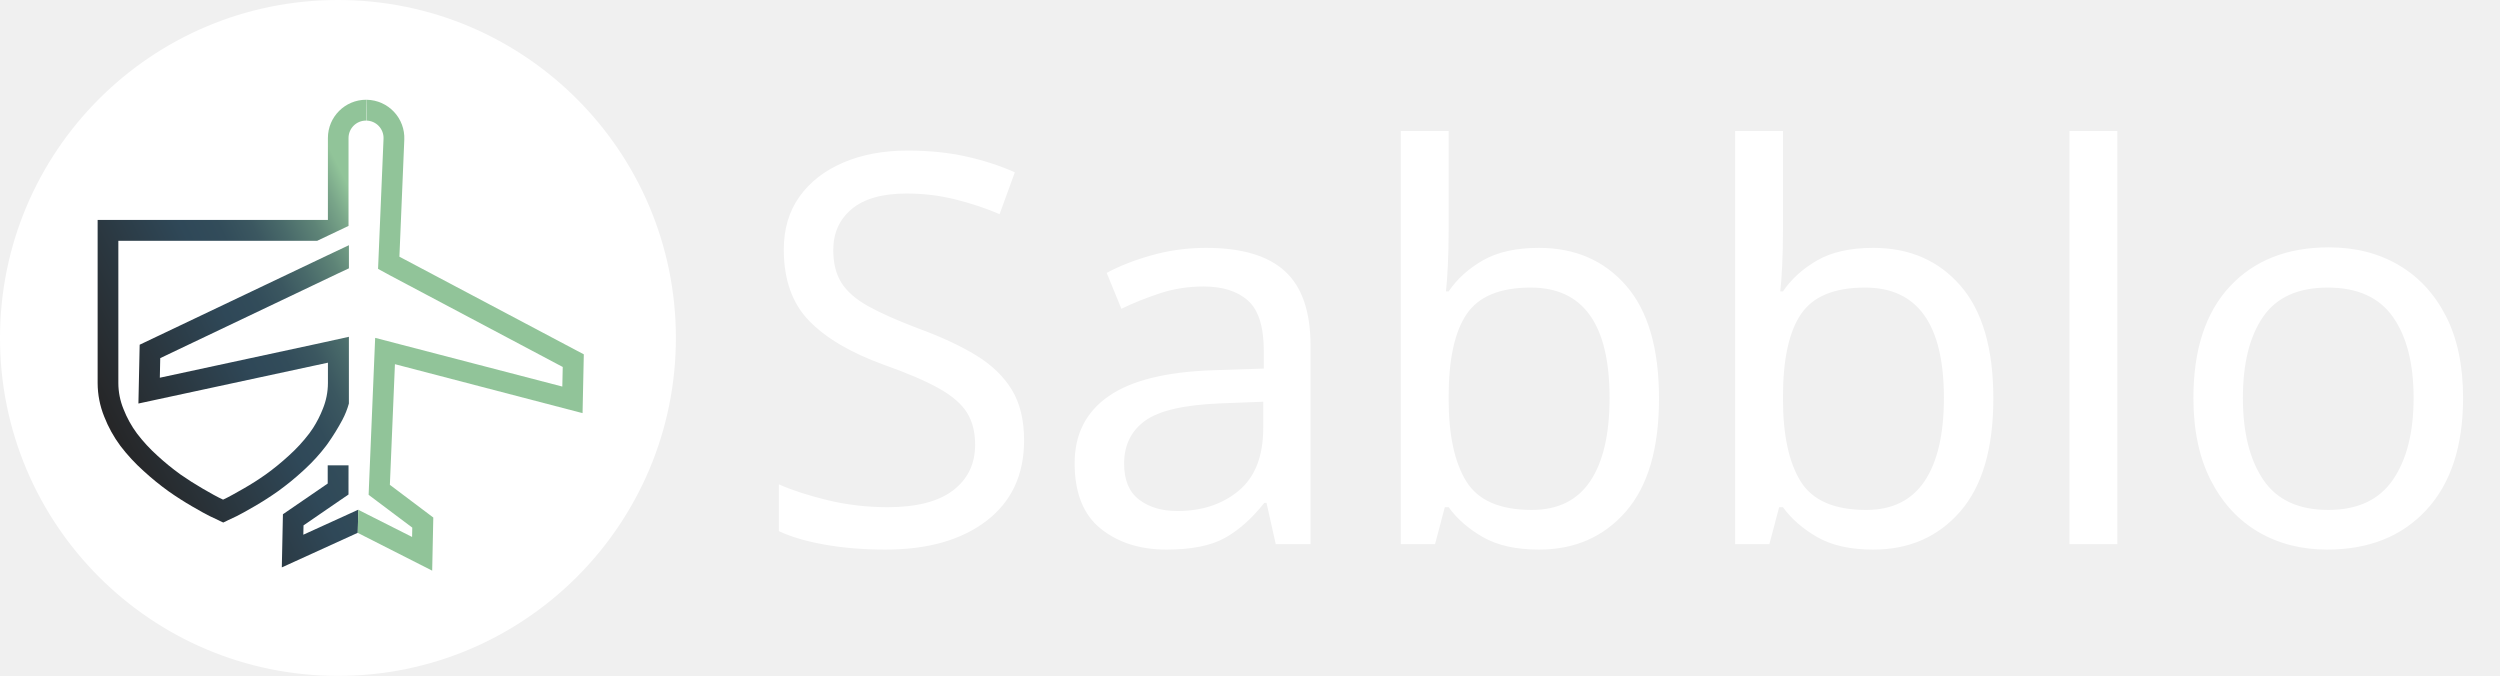
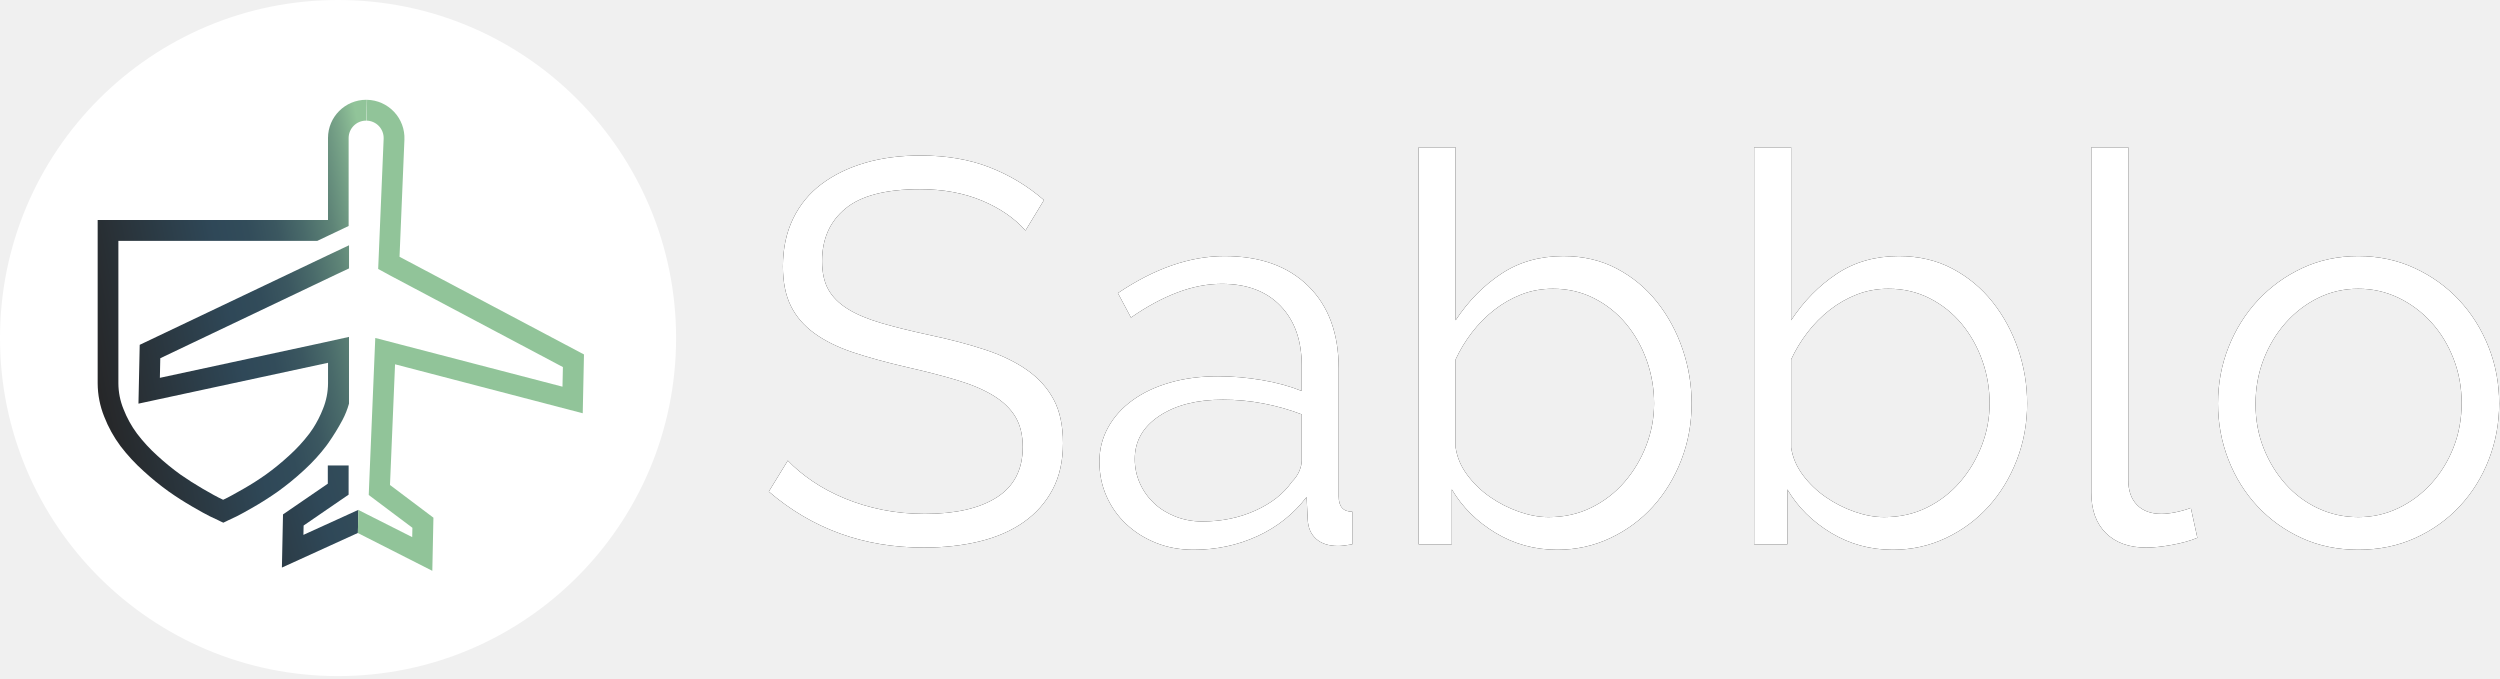
- <svg xmlns="http://www.w3.org/2000/svg" xmlns:xlink="http://www.w3.org/1999/xlink" viewBox="0 0 899.27 243.12">
+ <svg xmlns="http://www.w3.org/2000/svg" xmlns:xlink="http://www.w3.org/1999/xlink" width="899px" height="244px" viewBox="0 0 899 244" version="1.1">
  <defs>
-     <style>.cls-1{font-size:195.55px;font-family:Raleway-Light, Raleway;}.cls-1,.cls-2{fill:#fff;}.cls-3{fill:url(#linear-gradient);}.cls-4{fill:url(#linear-gradient-2);}.cls-5{fill:#91c499;}</style>
-     <linearGradient id="linear-gradient" x1="30.78" y1="146.94" x2="138.52" y2="93.59" gradientUnits="userSpaceOnUse">
-       <stop offset="0" stop-color="#252323" />
-       <stop offset="0.5" stop-color="#2f4858" />
-       <stop offset="0.6" stop-color="#324c5a" />
-       <stop offset="0.69" stop-color="#3b5760" />
-       <stop offset="0.77" stop-color="#496a6a" />
-       <stop offset="0.86" stop-color="#5e8477" />
-       <stop offset="0.94" stop-color="#79a589" />
-       <stop offset="1" stop-color="#91c499" />
+     <path d="M368.757,82.908 C364.846,78.475 359.632,74.89 353.113,72.152 C346.595,69.415 339.164,68.046 330.82,68.046 C318.566,68.046 309.636,70.36 304.03,74.988 C298.424,79.616 295.622,85.906 295.622,93.858 C295.622,98.03 296.371,101.452 297.87,104.125 C299.37,106.797 301.684,109.111 304.812,111.067 C307.941,113.022 311.95,114.717 316.839,116.151 C321.727,117.585 327.496,119.019 334.145,120.453 C341.576,122.018 348.257,123.778 354.189,125.733 C360.12,127.689 365.172,130.133 369.344,133.066 C373.516,135.999 376.71,139.552 378.926,143.724 C381.142,147.895 382.25,153.11 382.25,159.368 C382.25,165.756 381.012,171.296 378.535,175.989 C376.058,180.683 372.603,184.594 368.171,187.722 C363.738,190.851 358.458,193.165 352.331,194.664 C346.204,196.164 339.49,196.913 332.189,196.913 C310.679,196.913 292.102,190.199 276.458,176.772 L283.302,165.625 C285.779,168.233 288.745,170.71 292.199,173.056 C295.654,175.403 299.5,177.456 303.737,179.216 C307.974,180.976 312.504,182.345 317.328,183.323 C322.151,184.3 327.235,184.789 332.58,184.789 C343.662,184.789 352.298,182.801 358.491,178.825 C364.683,174.849 367.779,168.819 367.779,160.737 C367.779,156.434 366.899,152.817 365.14,149.884 C363.38,146.95 360.74,144.408 357.22,142.257 C353.7,140.106 349.333,138.248 344.118,136.684 C338.903,135.119 332.841,133.555 325.932,131.991 C318.631,130.296 312.243,128.536 306.768,126.711 C301.292,124.886 296.664,122.604 292.884,119.867 C289.103,117.129 286.268,113.837 284.377,109.991 C282.487,106.145 281.542,101.42 281.542,95.814 C281.542,89.426 282.748,83.722 285.16,78.703 C287.571,73.684 290.993,69.512 295.426,66.188 C299.858,62.864 305.073,60.322 311.07,58.562 C317.067,56.802 323.715,55.922 331.016,55.922 C340.272,55.922 348.518,57.323 355.753,60.126 C362.989,62.929 369.539,66.873 375.406,71.957 L368.757,82.908 Z M429.182,197.696 C424.359,197.696 419.894,196.881 415.787,195.251 C411.68,193.622 408.095,191.373 405.032,188.505 C401.968,185.637 399.589,182.28 397.894,178.434 C396.199,174.588 395.352,170.449 395.352,166.016 C395.352,161.584 396.395,157.477 398.481,153.697 C400.567,149.916 403.5,146.657 407.281,143.919 C411.061,141.182 415.559,139.063 420.774,137.564 C425.988,136.065 431.724,135.315 437.982,135.315 C443.197,135.315 448.476,135.771 453.821,136.684 C459.167,137.596 463.925,138.9 468.097,140.595 L468.097,131.404 C468.097,122.409 465.554,115.271 460.47,109.991 C455.386,104.711 448.346,102.072 439.351,102.072 C434.136,102.072 428.791,103.114 423.316,105.2 C417.84,107.286 412.3,110.285 406.694,114.196 L402.001,105.396 C415.168,96.531 427.944,92.099 440.329,92.099 C453.104,92.099 463.143,95.684 470.443,102.854 C477.744,110.024 481.394,119.932 481.394,132.577 L481.394,178.532 C481.394,182.182 483.024,184.007 486.283,184.007 L486.283,195.74 C484.067,196.131 482.372,196.327 481.198,196.327 C477.809,196.327 475.169,195.479 473.279,193.785 C471.388,192.09 470.378,189.743 470.248,186.745 L469.857,178.727 C465.163,184.854 459.264,189.548 452.159,192.807 C445.054,196.066 437.395,197.696 429.182,197.696 Z M432.311,187.527 C439.22,187.527 445.576,186.223 451.377,183.616 C457.178,181.009 461.578,177.554 464.577,173.252 C465.75,172.078 466.63,170.807 467.217,169.439 C467.803,168.07 468.097,166.799 468.097,165.625 L468.097,149.004 C463.664,147.309 459.069,146.005 454.31,145.093 C449.552,144.18 444.696,143.724 439.742,143.724 C430.355,143.724 422.729,145.679 416.863,149.59 C410.996,153.501 408.063,158.651 408.063,165.039 C408.063,168.167 408.682,171.101 409.92,173.838 C411.159,176.576 412.854,178.955 415.005,180.976 C417.156,182.997 419.731,184.594 422.729,185.767 C425.727,186.94 428.921,187.527 432.311,187.527 Z M560.005,197.696 C551.922,197.696 544.524,195.675 537.81,191.633 C531.096,187.592 525.849,182.377 522.068,175.989 L522.068,195.74 L510.14,195.74 L510.14,52.989 L523.437,52.989 L523.437,115.173 C528,108.264 533.475,102.691 539.863,98.454 C546.251,94.217 553.682,92.099 562.156,92.099 C569.326,92.099 575.747,93.598 581.418,96.596 C587.089,99.595 591.912,103.603 595.889,108.622 C599.865,113.642 602.928,119.313 605.079,125.635 C607.23,131.958 608.306,138.444 608.306,145.093 C608.306,152.263 607.067,159.042 604.591,165.43 C602.114,171.818 598.724,177.391 594.422,182.149 C590.12,186.908 585.003,190.688 579.071,193.491 C573.14,196.294 566.784,197.696 560.005,197.696 Z M556.876,185.963 C562.482,185.963 567.599,184.822 572.227,182.54 C576.855,180.259 580.831,177.195 584.156,173.35 C587.48,169.504 590.087,165.136 591.978,160.248 C593.868,155.359 594.813,150.307 594.813,145.093 C594.813,139.747 593.933,134.598 592.173,129.644 C590.413,124.69 587.936,120.29 584.742,116.444 C581.548,112.599 577.702,109.535 573.205,107.254 C568.707,104.972 563.786,103.832 558.441,103.832 C554.399,103.832 550.619,104.516 547.099,105.885 C543.579,107.254 540.32,109.111 537.321,111.458 C534.323,113.805 531.65,116.51 529.304,119.573 C526.957,122.637 525.002,125.863 523.437,129.253 L523.437,160.932 C523.959,164.452 525.36,167.744 527.642,170.807 C529.923,173.871 532.661,176.511 535.855,178.727 C539.049,180.943 542.503,182.703 546.219,184.007 C549.934,185.311 553.487,185.963 556.876,185.963 Z M680.659,197.696 C672.577,197.696 665.178,195.675 658.465,191.633 C651.751,187.592 646.503,182.377 642.723,175.989 L642.723,195.74 L630.794,195.74 L630.794,52.989 L644.092,52.989 L644.092,115.173 C648.654,108.264 654.13,102.691 660.518,98.454 C666.906,94.217 674.337,92.099 682.811,92.099 C689.981,92.099 696.401,93.598 702.072,96.596 C707.743,99.595 712.567,103.603 716.543,108.622 C720.519,113.642 723.583,119.313 725.734,125.635 C727.885,131.958 728.96,138.444 728.96,145.093 C728.96,152.263 727.722,159.042 725.245,165.43 C722.768,171.818 719.378,177.391 715.076,182.149 C710.774,186.908 705.657,190.688 699.726,193.491 C693.794,196.294 687.439,197.696 680.659,197.696 Z M677.531,185.963 C683.136,185.963 688.253,184.822 692.881,182.54 C697.509,180.259 701.486,177.195 704.81,173.35 C708.134,169.504 710.742,165.136 712.632,160.248 C714.522,155.359 715.467,150.307 715.467,145.093 C715.467,139.747 714.587,134.598 712.827,129.644 C711.067,124.69 708.591,120.29 705.397,116.444 C702.203,112.599 698.357,109.535 693.859,107.254 C689.361,104.972 684.44,103.832 679.095,103.832 C675.054,103.832 671.273,104.516 667.753,105.885 C664.233,107.254 660.974,109.111 657.976,111.458 C654.977,113.805 652.305,116.51 649.958,119.573 C647.611,122.637 645.656,125.863 644.092,129.253 L644.092,160.932 C644.613,164.452 646.014,167.744 648.296,170.807 C650.577,173.871 653.315,176.511 656.509,178.727 C659.703,180.943 663.158,182.703 666.873,184.007 C670.589,185.311 674.141,185.963 677.531,185.963 Z M752.035,52.989 L765.333,52.989 L765.333,172.665 C765.333,176.446 766.376,179.412 768.461,181.563 C770.547,183.714 773.48,184.789 777.261,184.789 C778.695,184.789 780.39,184.594 782.345,184.203 C784.301,183.811 786.126,183.29 787.821,182.638 L790.167,193.393 C787.69,194.436 784.659,195.284 781.074,195.936 C777.489,196.587 774.393,196.913 771.786,196.913 C765.658,196.913 760.835,195.186 757.315,191.731 C753.795,188.276 752.035,183.42 752.035,177.163 L752.035,52.989 Z M848.05,197.696 C840.619,197.696 833.84,196.294 827.713,193.491 C821.586,190.688 816.273,186.875 811.776,182.052 C807.278,177.228 803.791,171.622 801.314,165.234 C798.837,158.846 797.598,152.132 797.598,145.093 C797.598,137.922 798.869,131.143 801.412,124.755 C803.954,118.367 807.474,112.762 811.971,107.938 C816.469,103.114 821.781,99.269 827.909,96.401 C834.036,93.533 840.75,92.099 848.05,92.099 C855.351,92.099 862.097,93.533 868.29,96.401 C874.482,99.269 879.827,103.114 884.325,107.938 C888.822,112.762 892.342,118.367 894.884,124.755 C897.427,131.143 898.698,137.922 898.698,145.093 C898.698,152.132 897.459,158.846 894.982,165.234 C892.505,171.622 889.018,177.228 884.52,182.052 C880.023,186.875 874.678,190.688 868.485,193.491 C862.293,196.294 855.481,197.696 848.05,197.696 Z M811.091,145.288 C811.091,151.024 812.069,156.337 814.025,161.225 C815.98,166.114 818.62,170.416 821.944,174.132 C825.269,177.847 829.18,180.748 833.677,182.834 C838.175,184.92 842.966,185.963 848.05,185.963 C853.135,185.963 857.926,184.887 862.423,182.736 C866.921,180.585 870.864,177.652 874.254,173.936 C877.644,170.221 880.316,165.886 882.271,160.932 C884.227,155.978 885.205,150.633 885.205,144.897 C885.205,139.291 884.227,133.979 882.271,128.96 C880.316,123.941 877.644,119.573 874.254,115.858 C870.864,112.142 866.921,109.209 862.423,107.058 C857.926,104.907 853.135,103.832 848.05,103.832 C842.966,103.832 838.208,104.907 833.775,107.058 C829.343,109.209 825.432,112.175 822.042,115.956 C818.653,119.736 815.98,124.136 814.025,129.155 C812.069,134.174 811.091,139.552 811.091,145.288 Z" id="path-1" />
+     <linearGradient x1="-4.483%" y1="73.027%" x2="106.818%" y2="37.947%" id="linearGradient-2">
+       <stop stop-color="#252323" offset="0%" />
+       <stop stop-color="#2F4858" offset="50%" />
+       <stop stop-color="#324C5A" offset="60%" />
+       <stop stop-color="#3B5760" offset="69%" />
+       <stop stop-color="#496A6A" offset="77%" />
+       <stop stop-color="#5E8477" offset="86%" />
+       <stop stop-color="#79A589" offset="94%" />
+       <stop stop-color="#91C499" offset="100%" />
    </linearGradient>
-     <linearGradient id="linear-gradient-2" x1="61.95" y1="209.9" x2="169.69" y2="156.54" xlink:href="#linear-gradient" />
+     <linearGradient x1="-143.345%" y1="115.8%" x2="248.436%" y2="-29.556%" id="linearGradient-3">
+       <stop stop-color="#252323" offset="0%" />
+       <stop stop-color="#2F4858" offset="50%" />
+       <stop stop-color="#324C5A" offset="60%" />
+       <stop stop-color="#3B5760" offset="69%" />
+       <stop stop-color="#496A6A" offset="77%" />
+       <stop stop-color="#5E8477" offset="86%" />
+       <stop stop-color="#79A589" offset="94%" />
+       <stop stop-color="#91C499" offset="100%" />
+     </linearGradient>
  </defs>
-   <g id="Layer_2" data-name="Layer 2">
-     <g id="Layer_1-2" data-name="Layer 1">
-       <text class="cls-1" transform="translate(270.2 195.74)">Sabblo</text>
-       <circle class="cls-2" cx="121.56" cy="121.56" r="121.56" />
-       <path class="cls-3" d="M131.69,35.88a13.75,13.75,0,0,0-13.74,13.74v29.5H35.12v58.72a32.4,32.4,0,0,0,2.36,12,45,45,0,0,0,5.86,10.59,65.42,65.42,0,0,0,8.33,9,97.07,97.07,0,0,0,8.93,7.27q4.09,2.89,8.54,5.47t6.32,3.49q1.87.92,3,1.41l.63.31-.25-.11,1.46.69h0l1.46-.69-.25.11.63-.31q1.13-.49,3-1.41t6.32-3.49q4.44-2.57,8.54-5.47a97,97,0,0,0,8.93-7.27l.92-.85h0a64.3,64.3,0,0,0,7.4-8.15c.25-.33.49-.66.73-1a80.56,80.56,0,0,0,5.16-8.37,29.61,29.61,0,0,0,2.36-5.91v-24l-9.07,2-3.78.82L57.49,135.87l.15-7.05,55-26.2,8.6-4.1,4.27-2V88.2L118,91.75h0l-5.38,2.56L50.24,124l-.45,21.15,62.82-13.54,5.35-1.15v7.35a24.75,24.75,0,0,1-1.84,9.27,39.48,39.48,0,0,1-3.52,6.9q-.65,1-1.35,1.94a58.21,58.21,0,0,1-7.38,8,90,90,0,0,1-8.23,6.71c-2.53,1.79-5.21,3.51-8,5.1-3.51,2-5.13,2.89-5.87,3.25l-1.53.74L78.75,179c-.74-.36-2.35-1.22-5.86-3.25-2.75-1.59-5.43-3.31-8-5.1a90.11,90.11,0,0,1-8.23-6.71,58.23,58.23,0,0,1-7.38-8,37.72,37.72,0,0,1-4.87-8.83,24.75,24.75,0,0,1-1.84-9.27V86.61h71.54l3.77-1.79h0l7.49-3.56V49.63a6.26,6.26,0,0,1,6.25-6.25h.14l.16-7.49Z" />
-       <polygon class="cls-4" points="128.87 183.34 125.58 184.84 109.11 192.34 109.18 188.98 122.11 180.1 125.36 177.88 125.36 173.93 125.37 167.39 117.88 167.39 117.88 173.93 101.77 184.98 101.37 204.1 128.69 191.65 128.87 183.34 128.87 183.34" />
-       <path class="cls-5" d="M209.55,148.61l.45-21.15L143.67,92.34l1.76-42.13A13.75,13.75,0,0,0,132,35.89l-.16,7.49h0a6.26,6.26,0,0,1,6.12,6.52L136.19,92l-.2,4.72L140.17,99l62.25,33-.15,7.05-58.32-15.18-9-2.34-.39,9.27-1.81,43.37L132.6,178l3.15,2.37,12.55,9.42-.07,3.36L132.08,185l-3.21-1.63-.18,8.31,26.77,13.59.4-19.11L140.24,174.4,142.06,131Z" />
+   <g id="Page-1" stroke="none" stroke-width="1" fill="none" fill-rule="evenodd">
+     <g id="icon-mobile">
+       <g id="Sabblo">
+         <use fill="#000000" xlink:href="#path-1" />
+         <use fill="#FFFFFF" xlink:href="#path-1" />
+       </g>
+       <circle id="Oval" fill="#FFFFFF" fill-rule="nonzero" cx="121.56" cy="121.56" r="121.56" />
+       <path d="M131.69,35.88 C124.104,35.886 117.956,42.034 117.95,49.62 L117.95,79.12 L35.12,79.12 L35.12,137.84 C35.138,141.954 35.939,146.026 37.48,149.84 C38.948,153.618 40.919,157.18 43.34,160.43 C45.829,163.684 48.618,166.697 51.67,169.43 C54.5,172.028 57.482,174.456 60.6,176.7 C63.327,178.627 66.173,180.45 69.14,182.17 C72.107,183.89 74.213,185.053 75.46,185.66 C76.707,186.273 77.707,186.743 78.46,187.07 L79.09,187.38 L78.84,187.27 L80.3,187.96 L81.76,187.27 L81.51,187.38 L82.14,187.07 C82.893,186.743 83.893,186.273 85.14,185.66 C86.387,185.047 88.493,183.883 91.46,182.17 C94.42,180.457 97.267,178.633 100,176.7 C103.118,174.456 106.1,172.028 108.93,169.43 L109.85,168.58 C112.545,166.08 115.021,163.353 117.25,160.43 C117.5,160.1 117.74,159.77 117.98,159.43 C119.869,156.748 121.592,153.952 123.14,151.06 C124.137,149.181 124.928,147.199 125.5,145.15 L125.5,121.15 L116.43,123.15 L112.65,123.97 L57.49,135.87 L57.64,128.82 L112.64,102.62 L121.24,98.52 L125.51,96.52 L125.51,88.2 L118,91.75 L112.62,94.31 L50.24,124 L49.79,145.15 L112.61,131.61 L117.96,130.46 L117.96,137.81 C117.948,140.99 117.323,144.137 116.12,147.08 C115.176,149.49 113.997,151.801 112.6,153.98 C112.167,154.647 111.717,155.293 111.25,155.92 C109.045,158.811 106.574,161.49 103.87,163.92 C101.261,166.317 98.513,168.557 95.64,170.63 C93.11,172.42 90.43,174.14 87.64,175.73 C84.13,177.73 82.51,178.62 81.77,178.98 L80.24,179.72 L78.75,179 C78.01,178.64 76.4,177.78 72.89,175.75 C70.14,174.16 67.46,172.44 64.89,170.65 C62.017,168.577 59.269,166.337 56.66,163.94 C53.956,161.51 51.485,158.831 49.28,155.94 C47.269,153.228 45.631,150.258 44.41,147.11 C43.207,144.167 42.582,141.02 42.57,137.84 L42.57,86.61 L114.11,86.61 L117.88,84.82 L125.37,81.26 L125.37,49.63 C125.376,46.181 128.171,43.386 131.62,43.38 L131.76,43.38 L131.92,35.89 L131.69,35.88 Z" id="Shape" fill="url(#linearGradient-2)" fill-rule="nonzero" />
+       <polygon id="Shape" fill="url(#linearGradient-3)" fill-rule="nonzero" points="128.87 183.34 125.58 184.84 109.11 192.34 109.18 188.98 122.11 180.1 125.36 177.88 125.36 173.93 125.37 167.39 117.88 167.39 117.88 173.93 101.77 184.98 101.37 204.1 128.69 191.65 128.87 183.34" />
+       <path d="M209.55,148.61 L210,127.46 L143.67,92.34 L145.43,50.21 C145.584,46.52 144.247,42.924 141.721,40.23 C139.195,37.537 135.692,35.973 132,35.89 L131.84,43.38 C133.522,43.416 135.118,44.128 136.27,45.354 C137.421,46.581 138.03,48.219 137.96,49.9 L136.19,92 L135.99,96.72 L140.17,99 L202.42,132 L202.27,139.05 L143.95,123.87 L134.95,121.53 L134.56,130.8 L132.75,174.17 L132.6,178 L135.75,180.37 L148.3,189.79 L148.23,193.15 L132.08,185 L128.87,183.37 L128.69,191.68 L155.46,205.27 L155.86,186.16 L140.24,174.4 L142.06,131 L209.55,148.61 Z" id="Shape" fill="#91C499" fill-rule="nonzero" />
    </g>
  </g>
</svg>
